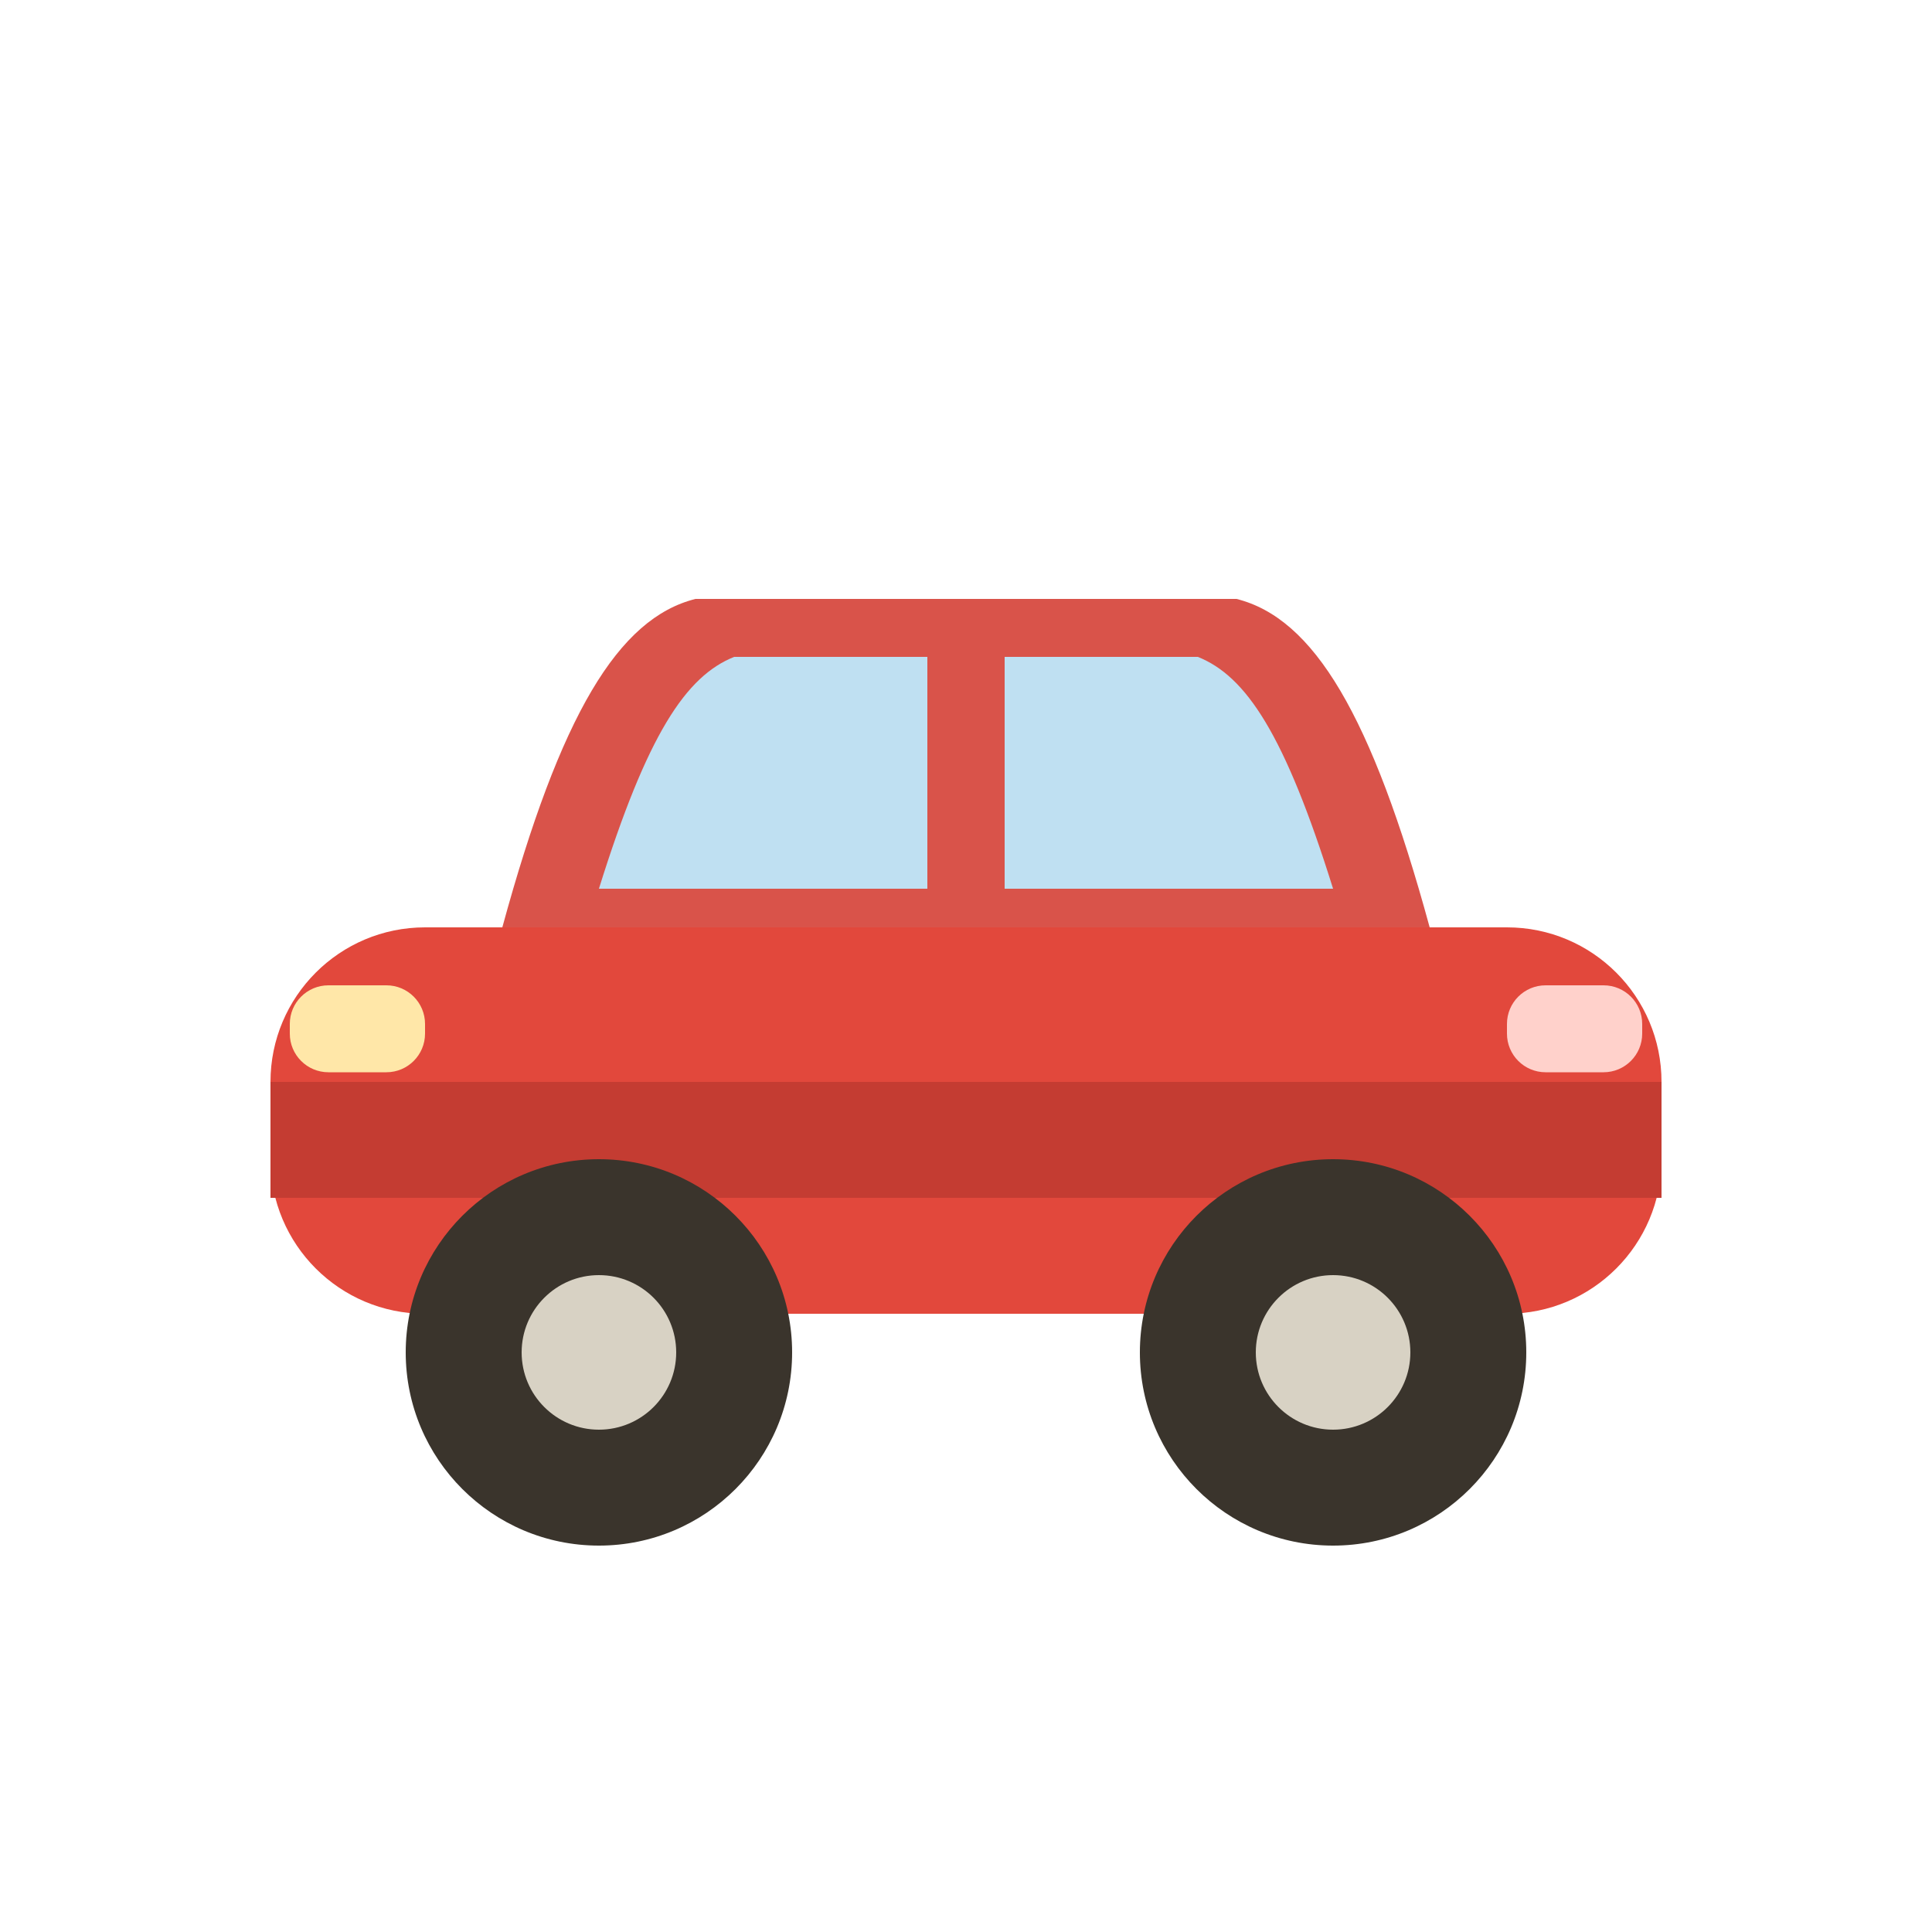
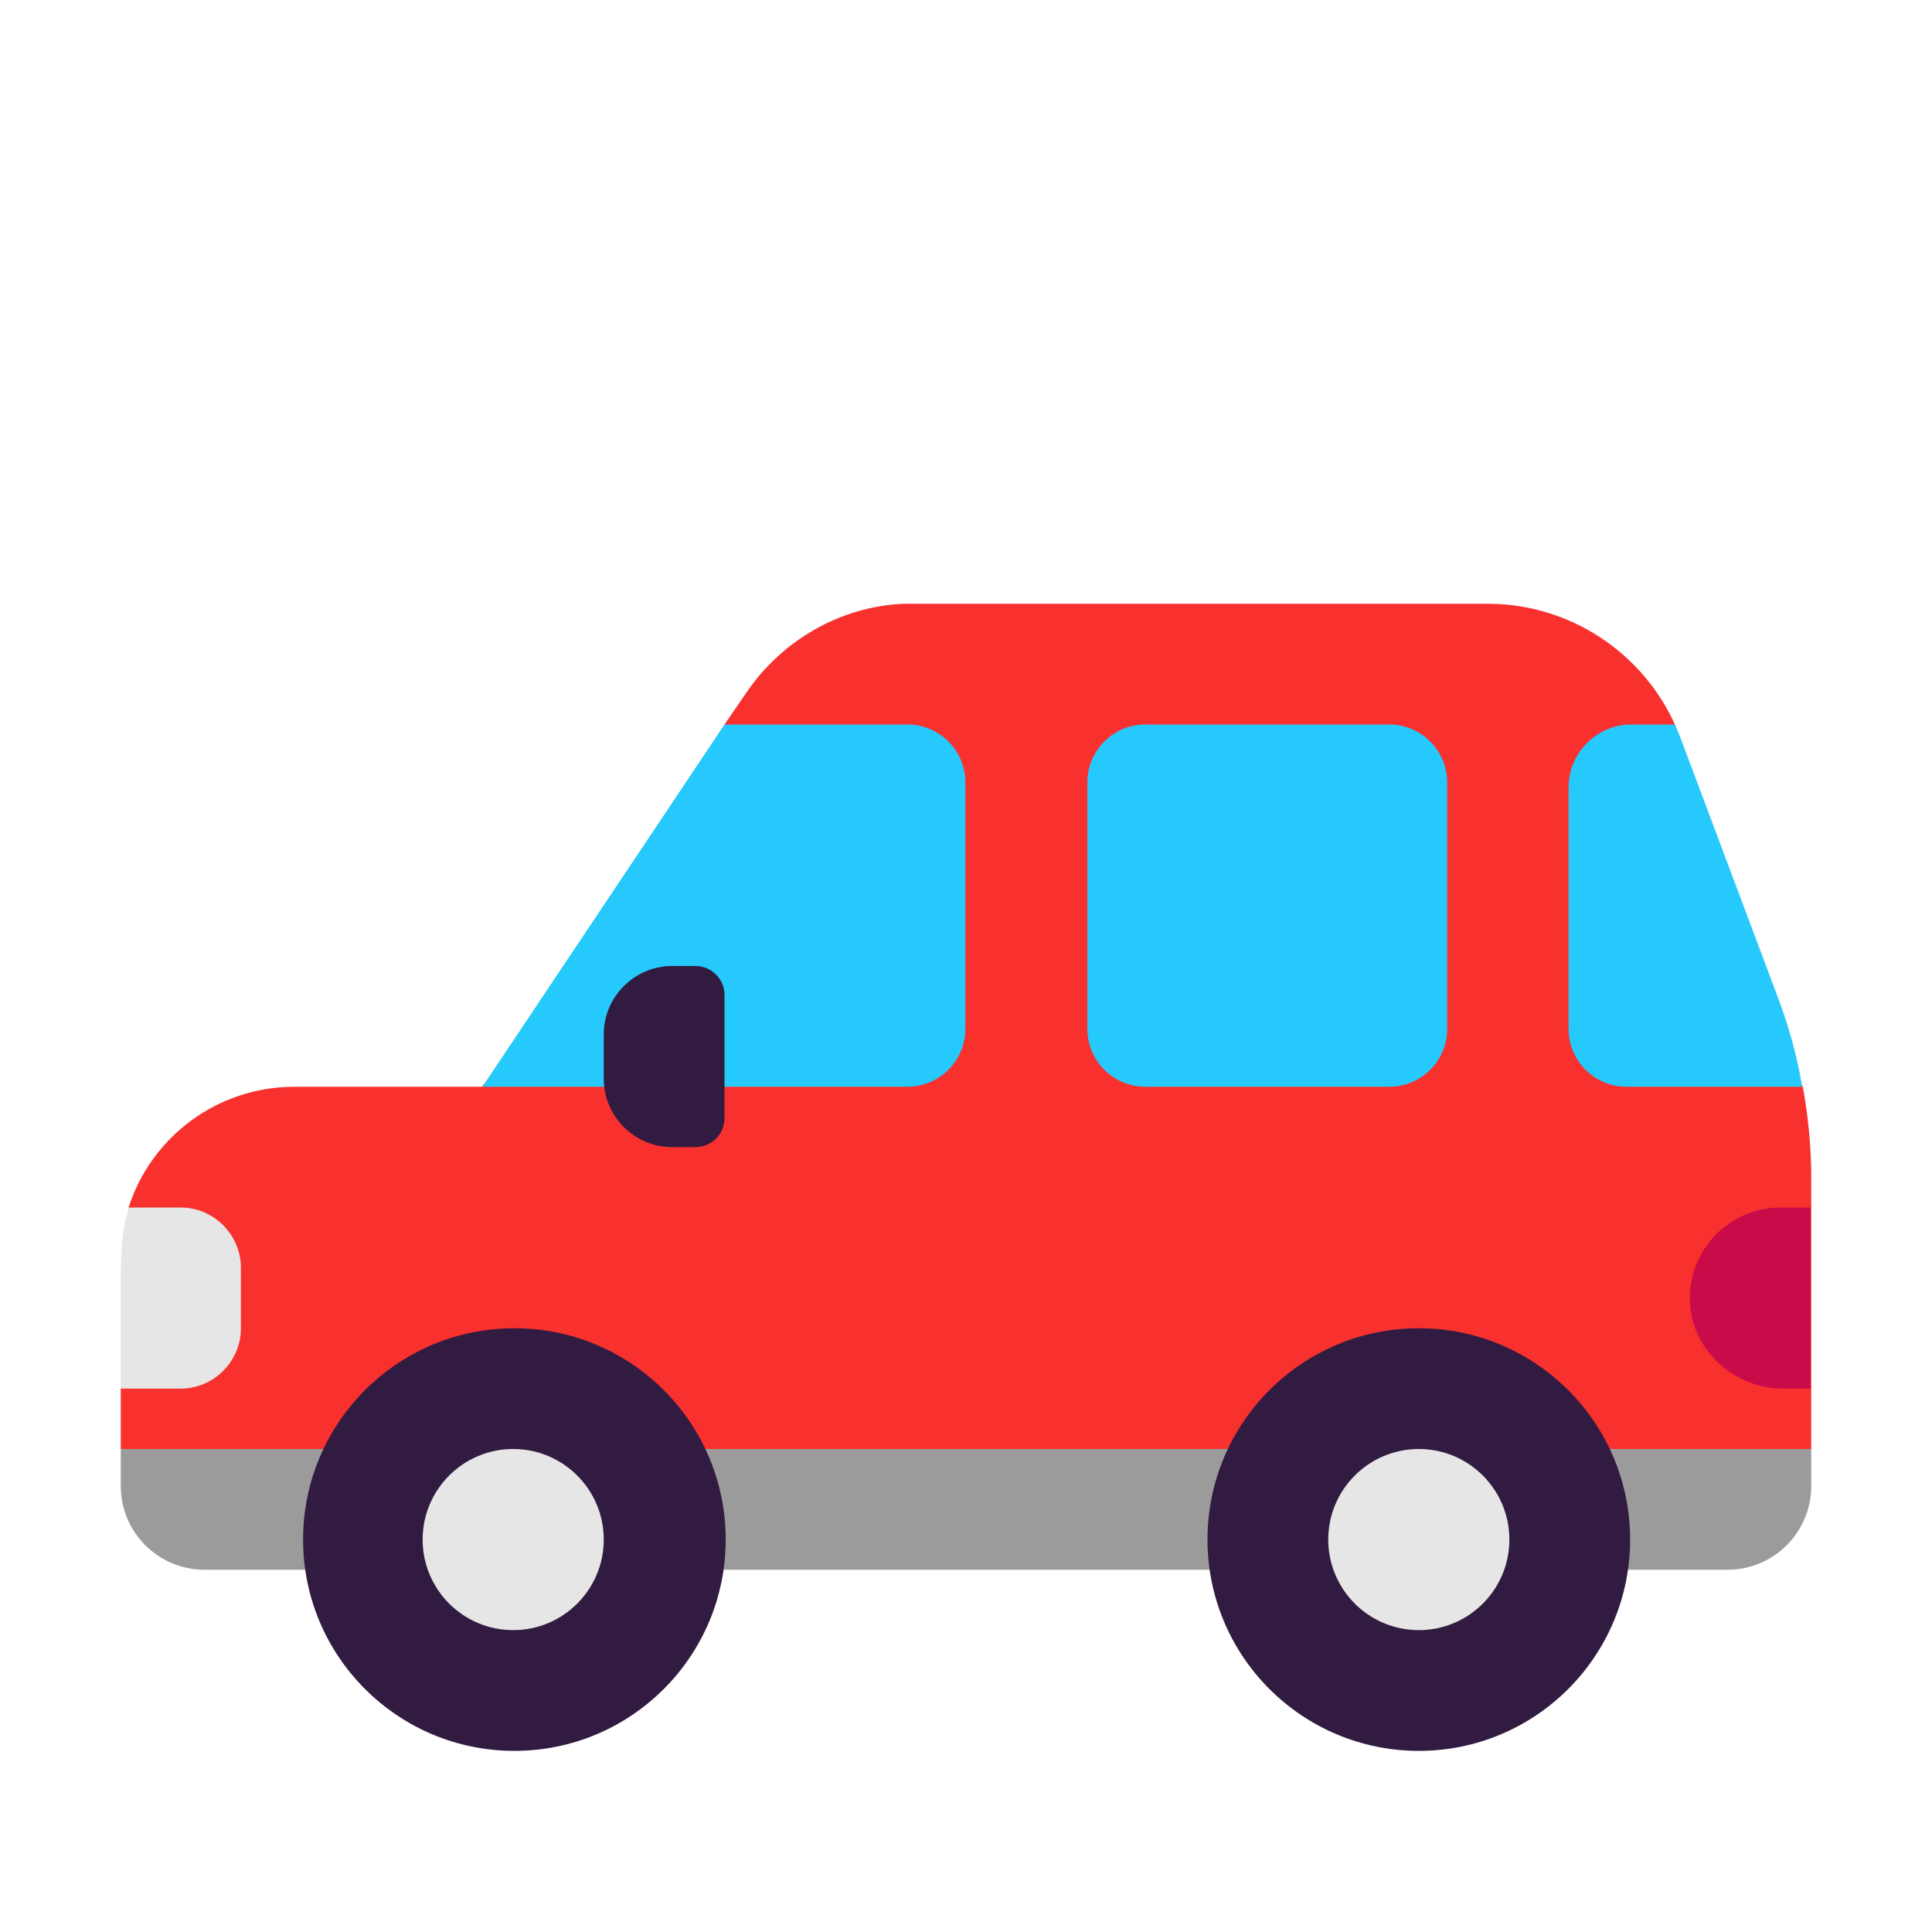
- <svg xmlns="http://www.w3.org/2000/svg" viewBox="0 0 200 200">
-   <path d="M52 96c6-22 12-32 20-34h56c8 2 14 12 20 34z" fill="#D9534A" />
-   <path d="M62 92c5-16 9-22 14-24h20v24zM104 68h20c5 2 9 8 14 24h-34z" fill="#BFE0F2" />
-   <rect x="28" y="96" width="144" height="40" rx="16" fill="#E2483C" />
-   <rect x="28" y="112" width="144" height="12" fill="#C43C32" />
-   <circle cx="62" cy="140" r="20" fill="#3A342C" />
-   <circle cx="138" cy="140" r="20" fill="#3A342C" />
-   <circle cx="62" cy="140" r="8" fill="#D8D2C4" />
-   <circle cx="138" cy="140" r="8" fill="#D8D2C4" />
-   <rect x="30" y="102" width="14" height="9" rx="4" fill="#FFE7A8" />
-   <rect x="156" y="102" width="14" height="9" rx="4" fill="#FFD1CB" />
+ <svg xmlns="http://www.w3.org/2000/svg" width="32" height="32" viewBox="0 0 32 32" fill="none">
+   <path d="M24.64 10H15.09C15.05 10 15.01 10 14.98 10C13.92 10.04 12.94 10.61 12.35 11.49L12 12L10.566 14.985L7.98 18H4.88C3.59 18 2.5 18.84 2.13 20L2.396 21.5L2 23V24L16 25L30 24V19.51C30 19 29.95 18.49 29.86 18L28.545 15.211C28.545 15.211 27.78 12.1 27.76 12.04C27.22 10.81 26 10 24.64 10Z" fill="#F8312F" />
+   <path d="M28.61 26H3.39C2.62 26 2 25.38 2 24.61V24H30V24.61C30 25.38 29.38 26 28.61 26Z" fill="#9B9B9B" />
+   <path d="M12 12L7.99 18H15.03C15.56 18 15.99 17.57 15.99 17.04V12.96C15.99 12.43 15.56 12 15.03 12H12ZM23.01 18H18.97C18.44 18 18.01 17.57 18.01 17.04V12.96C18.01 12.43 18.44 12 18.97 12H23.01C23.54 12 23.97 12.43 23.97 12.96V17.04C23.97 17.57 23.54 18 23.01 18ZM27.83 12.21L29.47 16.58C29.64 17.04 29.77 17.52 29.85 18H26.94C26.41 18 25.98 17.57 25.98 17.04V13.04C25.98 12.47 26.45 12 27.02 12H27.74C27.74 12 27.81 12.15 27.83 12.21Z" fill="#26C9FC" />
+   <path d="M3.99 22V21C3.99 20.45 3.54 20 2.99 20H2.14C2.04 20.29 2 20.6 2 21.27V23H2.99C3.54 23 3.99 22.55 3.99 22Z" fill="#E6E6E6" />
+   <path d="M12.02 25.5C12.02 27.433 10.453 29 8.52 29C6.587 29 5.02 27.433 5.02 25.5C5.02 23.567 6.587 22 8.52 22C10.453 22 12.02 23.567 12.02 25.5ZM27 25.5C27 27.433 25.433 29 23.5 29C21.567 29 20 27.433 20 25.5C20 23.567 21.567 22 23.5 22C25.433 22 27 23.567 27 25.5Z" fill="#321B41" />
+   <path d="M10 25.5C10 26.328 9.328 27 8.5 27C7.672 27 7 26.328 7 25.5C7 24.672 7.672 24 8.5 24C9.328 24 10 24.672 10 25.5ZM25 25.5C25 26.328 24.328 27 23.5 27C22.672 27 22 26.328 22 25.5C22 24.672 22.672 24 23.5 24C24.328 24 25 24.672 25 25.5Z" fill="#E6E6E6" />
+   <path d="M29.99 20H29.49C28.64 20 27.95 20.71 27.99 21.57C28.03 22.38 28.73 23 29.54 23H29.99V20Z" fill="#CA0B4A" />
+   <path d="M11.13 19H11.52C11.79 19 12 18.78 12 18.52V16.48C12 16.21 11.78 16 11.52 16H11.13C10.51 16 10 16.51 10 17.13V17.87C10 18.49 10.51 19 11.13 19Z" fill="#321B41" />
</svg>
